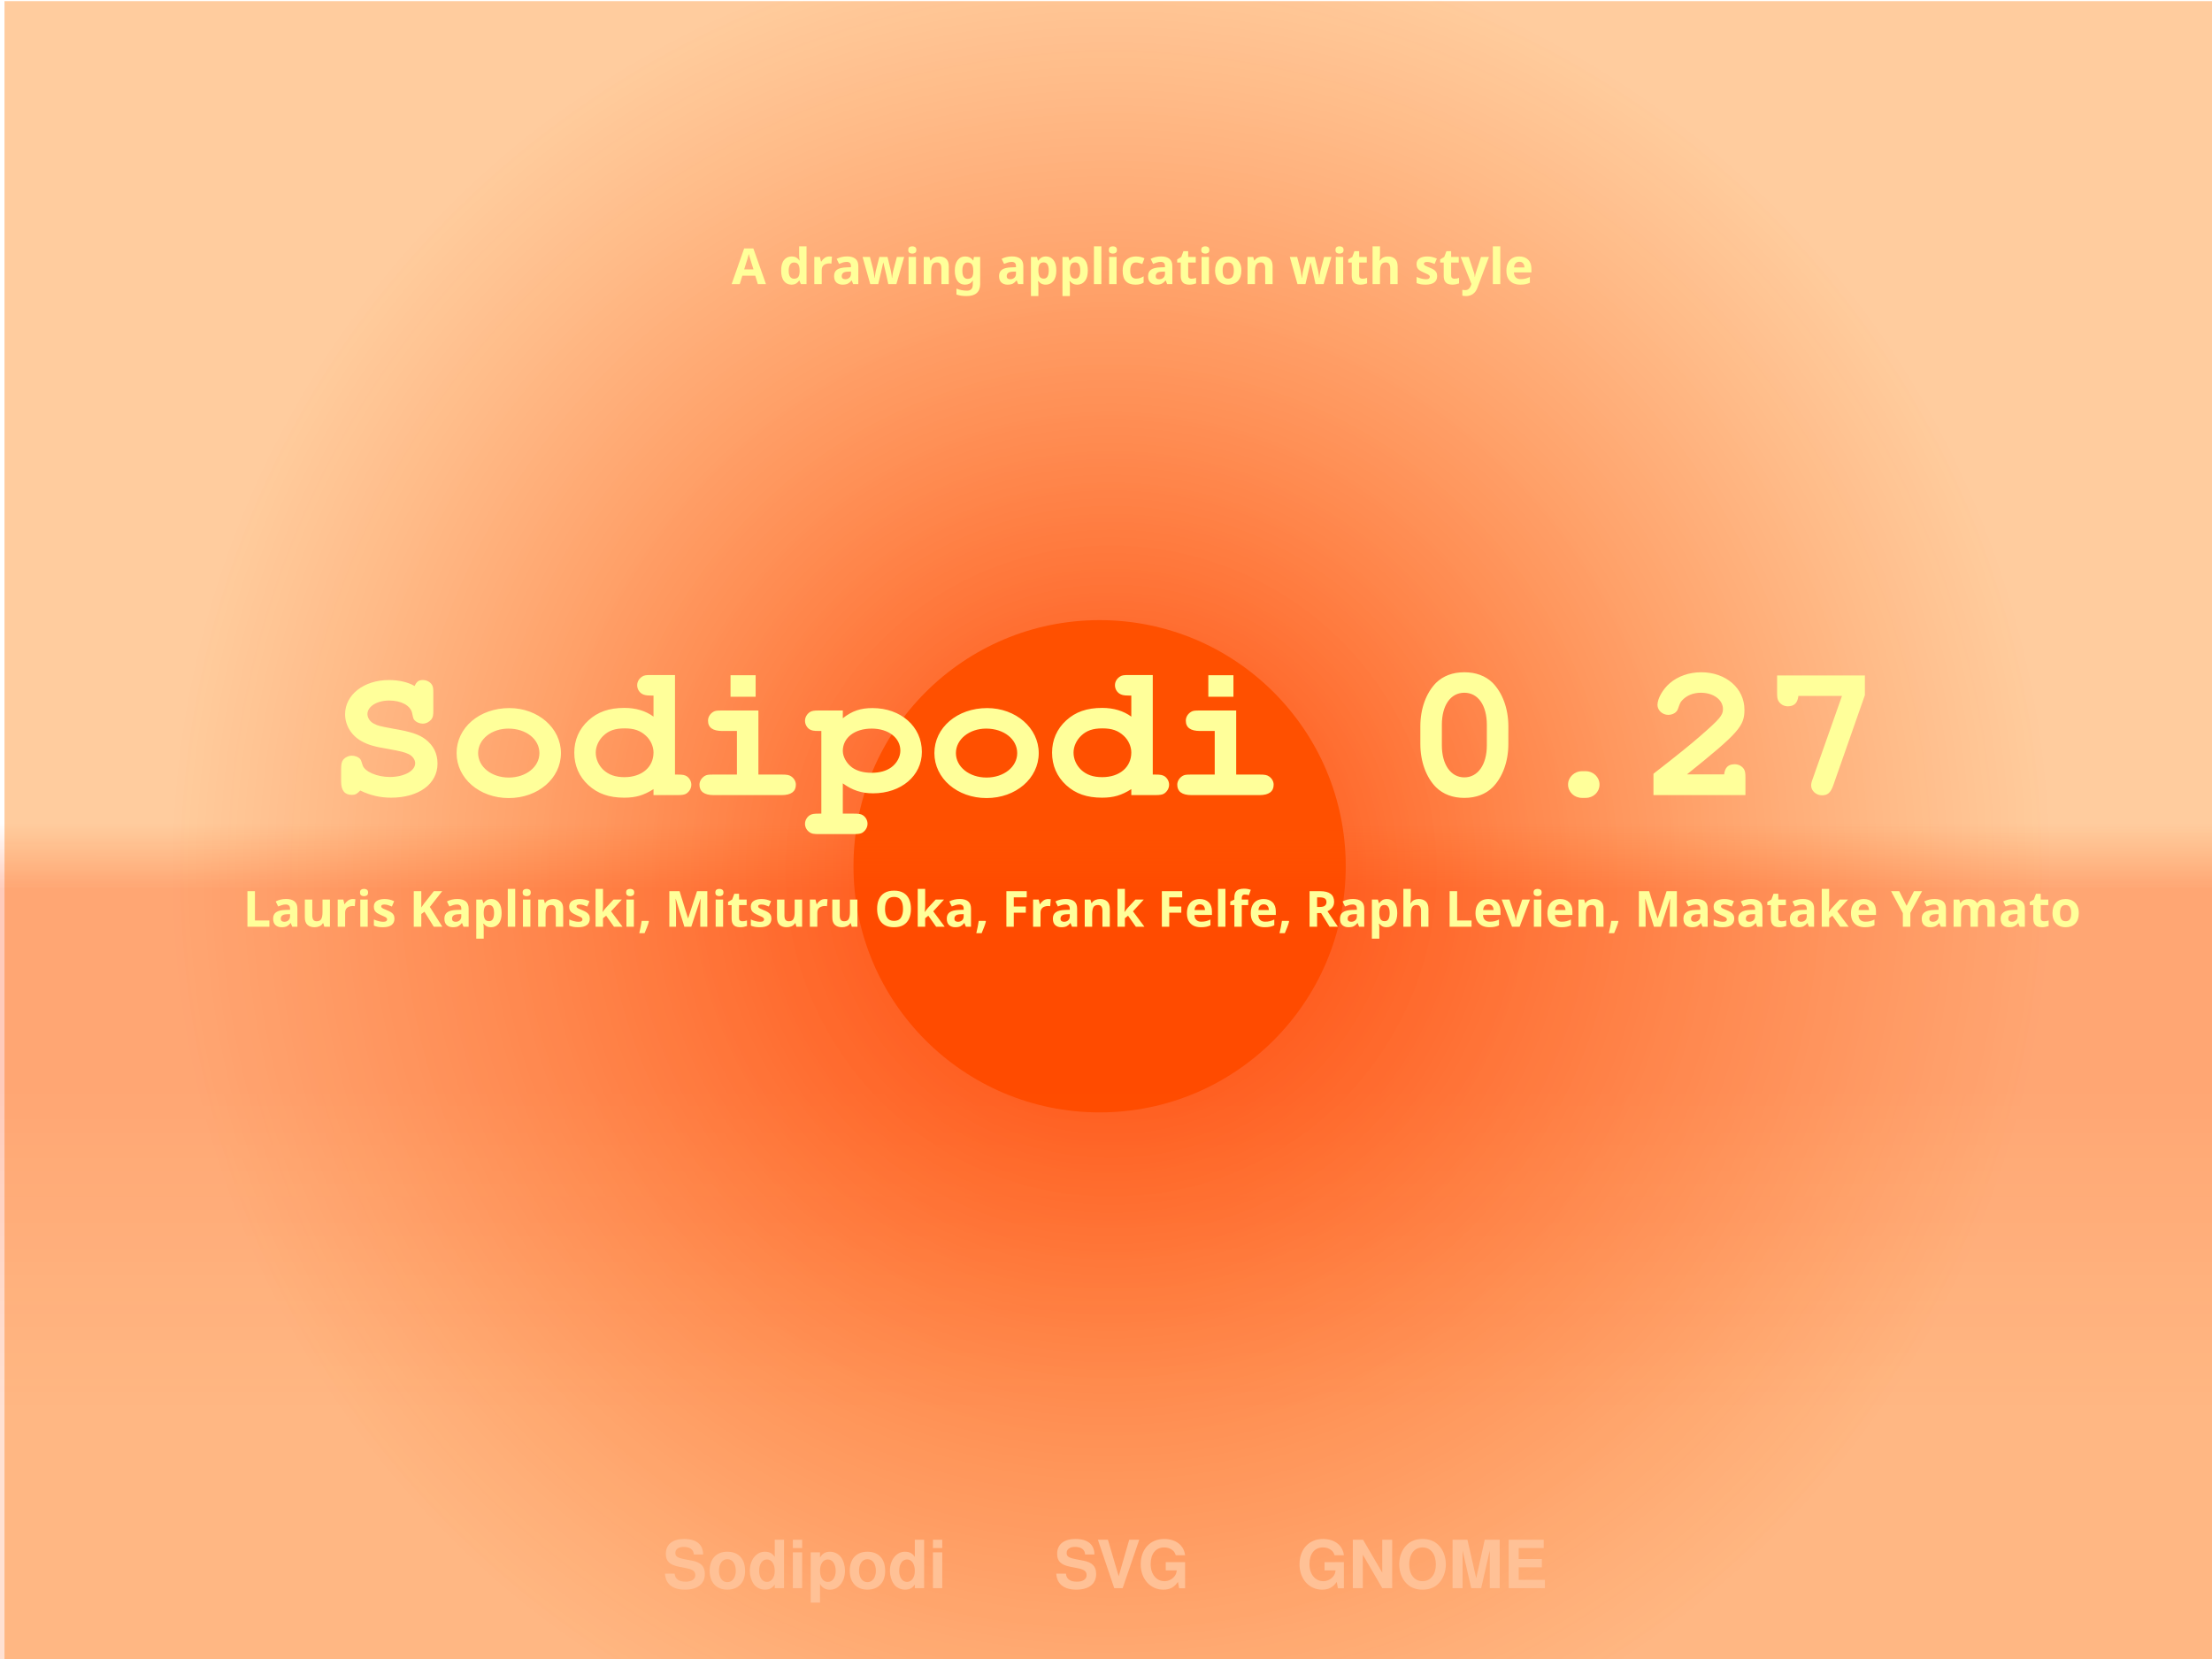
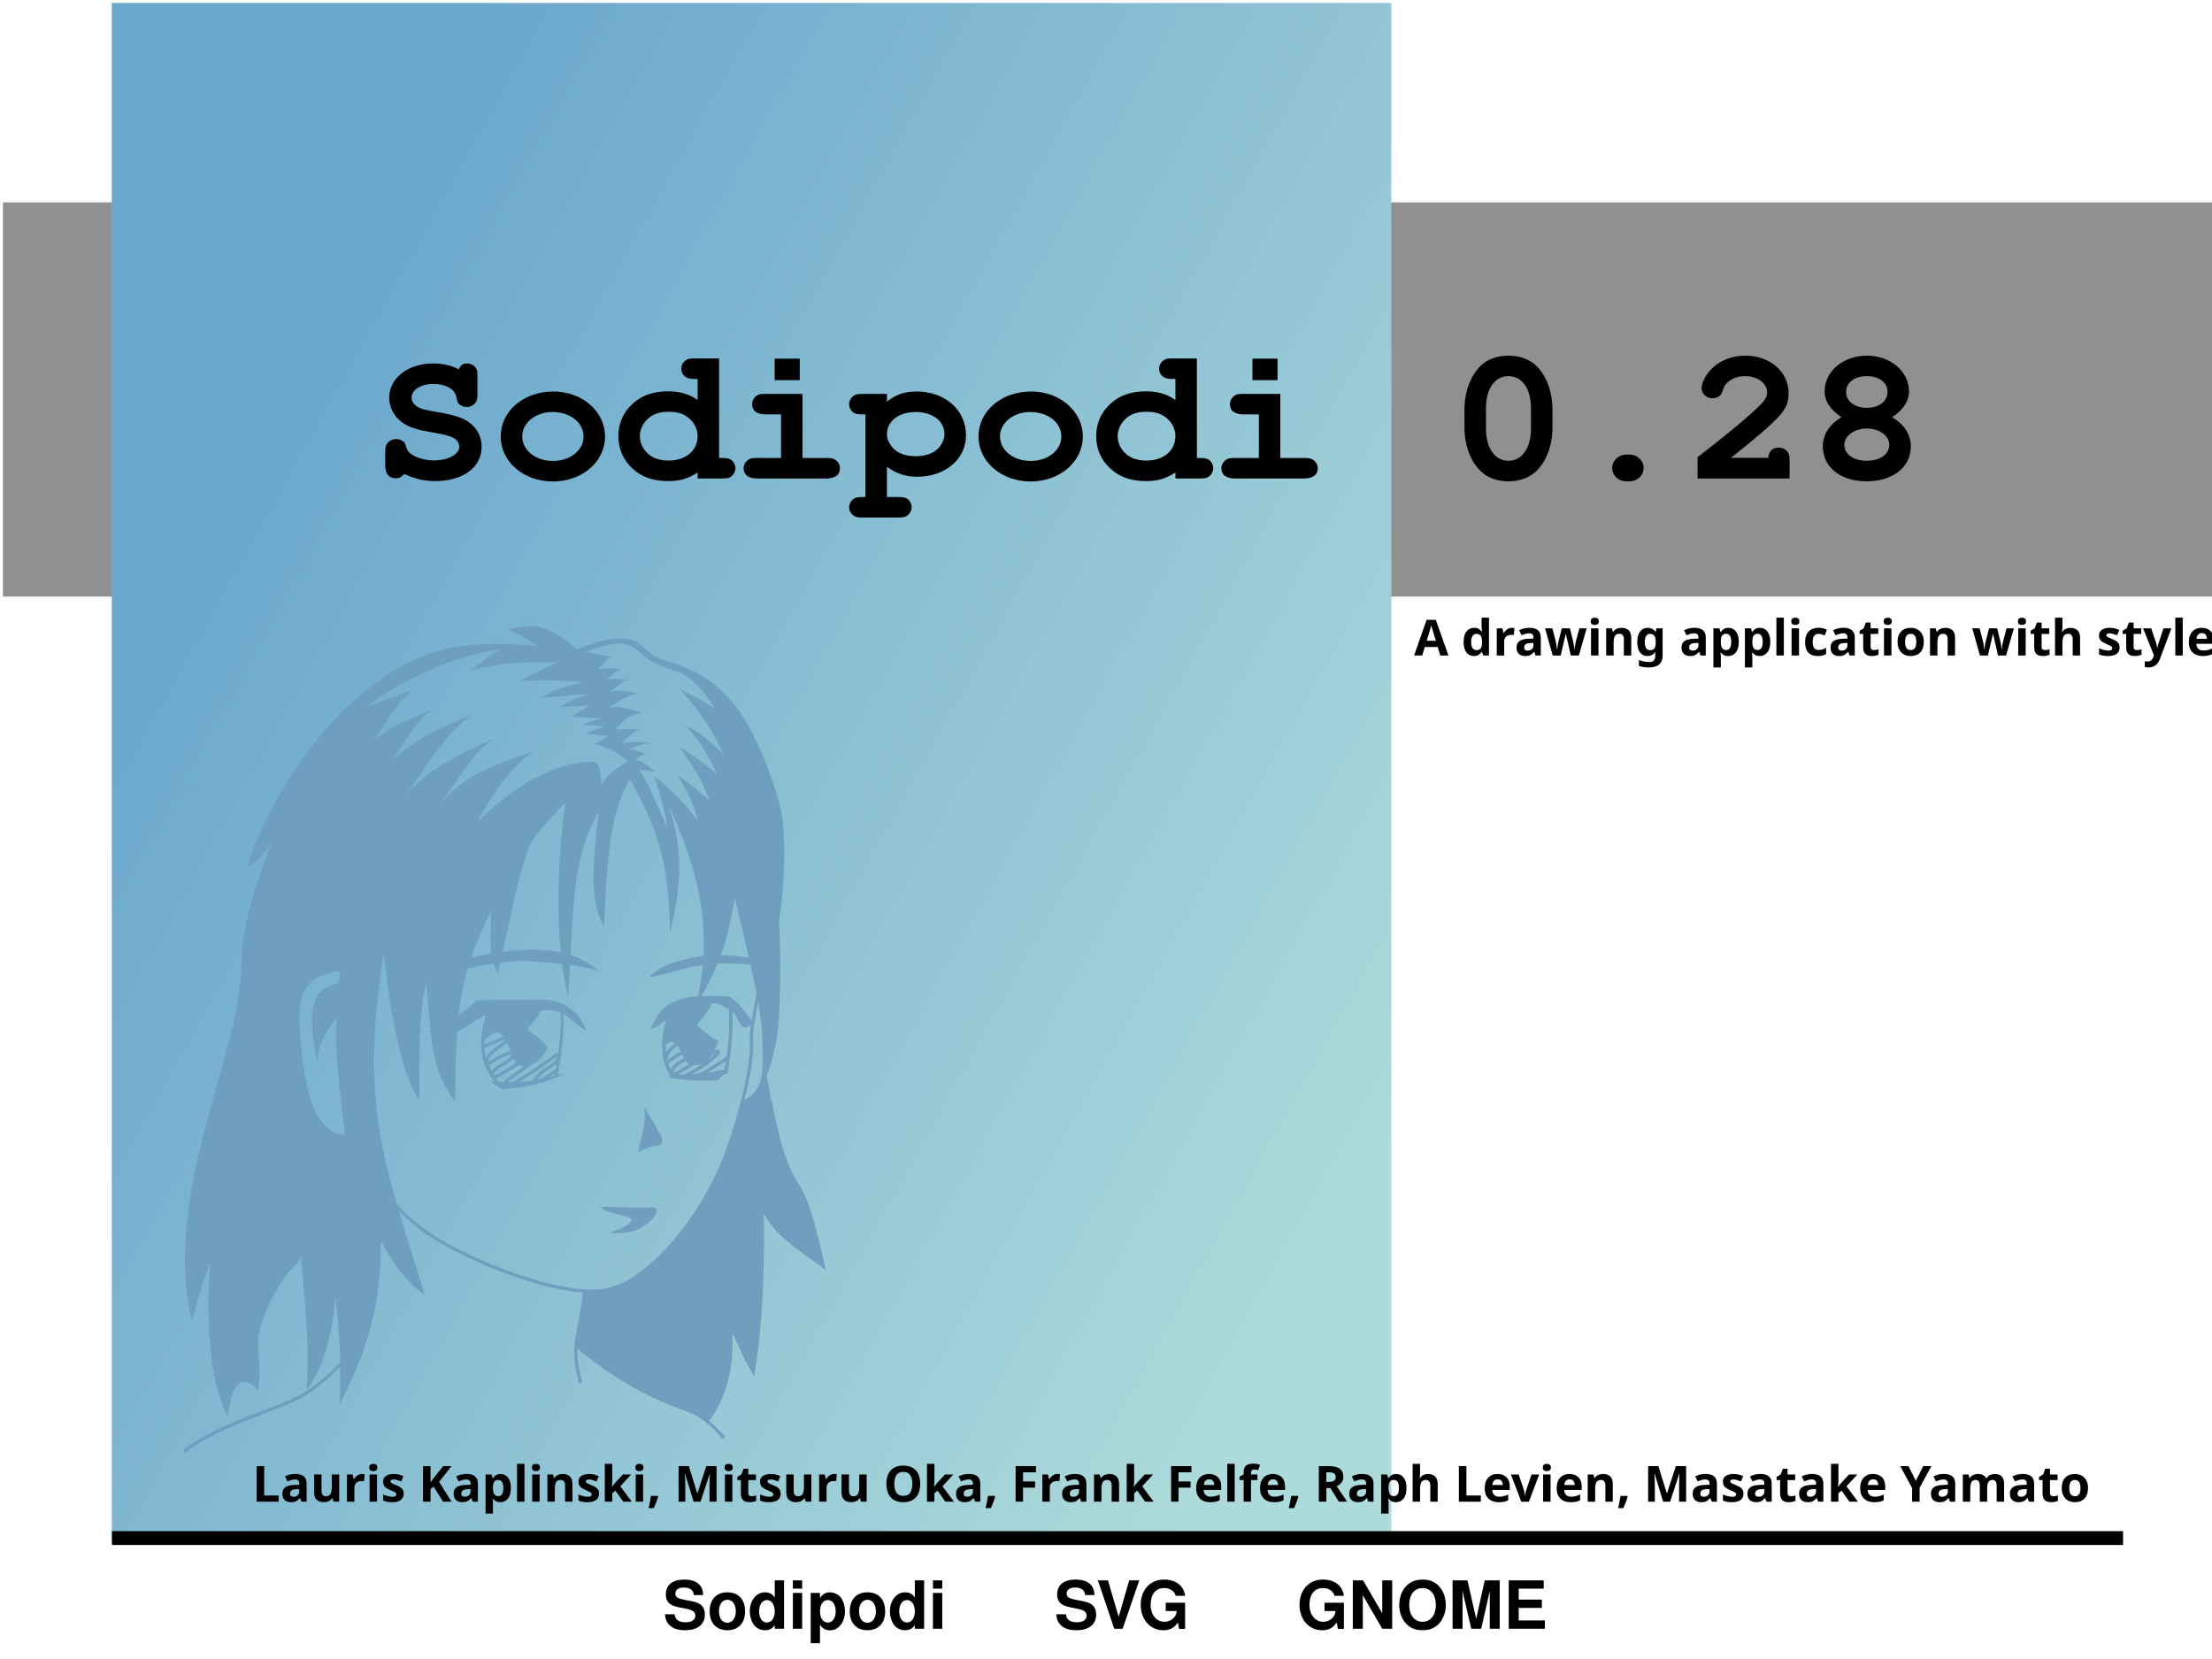
<svg xmlns="http://www.w3.org/2000/svg" xmlns:xlink="http://www.w3.org/1999/xlink" width="800" height="600" id="svg1212">
  <defs id="defs1214">
    <linearGradient id="linearGradient93">
      <stop style="stop-color:#ff3f00;stop-opacity:0.718;" offset="0" id="stop94" />
      <stop style="stop-color:#ff5200;stop-opacity:0;" offset="1" id="stop95" />
    </linearGradient>
    <linearGradient id="linearGradient89">
      <stop style="stop-color:#ff3f00;stop-opacity:0.773;" offset="0" id="stop90" />
      <stop style="stop-color:#ff5200;stop-opacity:0.49;" offset="1" id="stop91" />
    </linearGradient>
    <linearGradient id="linearGradient1417">
-       <stop style="stop-color:#ff3f00;stop-opacity:1;" offset="0" id="stop1418" />
-       <stop style="stop-color:#ff9f47;stop-opacity:0.529;" offset="1" id="stop1419" />
+       <stop style="stop-color:#addada;stop-opacity:1;" offset="0" id="stop1418" />
+       <stop style="stop-color:#6aa7cd;stop-opacity:1;" offset="1" id="stop1419" />
    </linearGradient>
-     <linearGradient xlink:href="#linearGradient89" id="linearGradient1420" x1="0.491" y1="0.25" x2="0.491" y2="0.67" gradientUnits="objectBoundingBox" gradientTransform="translate(0,-4.21857e-08)" spreadMethod="pad" />
+     <linearGradient xlink:href="#linearGradient1417" id="linearGradient1420" x1="0.87" y1="0.945" x2="0.028" y2="0.391" gradientUnits="objectBoundingBox" gradientTransform="translate(-3.47873e-09,-2.36896e-11)" spreadMethod="pad" />
    <linearGradient xlink:href="#linearGradient1417" id="linearGradient1421" x1="0.428" y1="0.905" x2="0.873" y2="0.699" />
    <radialGradient xlink:href="#linearGradient1417" id="radialGradient87" cx="0.495" cy="0.519" fx="0.495" fy="0.519" r="0.488" gradientUnits="objectBoundingBox" spreadMethod="pad" gradientTransform="matrix(0.862661,0,0,1.1592,0.0725697,-0.0784275)" />
    <linearGradient x1="0.447" y1="0.031" x2="0.454" y2="0.976" xlink:href="#linearGradient93" id="linearGradient96" gradientUnits="objectBoundingBox" gradientTransform="matrix(1,0,0,1,0,8.44128e-05)" spreadMethod="pad" />
  </defs>
-   <rect style="fill:url(#radialGradient87);fill-opacity:1;fill-rule:evenodd;stroke:none;stroke-opacity:1;stroke-width:1pt;stroke-linejoin:miter;stroke-linecap:butt;" id="rect21" x="1.628" y="0.407" width="801.086" height="601.357" rx="0" ry="0" />
-   <path style="fill:#ff5000;fill-opacity:1;fill-rule:evenodd;stroke:none;stroke-opacity:1;stroke-width:1pt;stroke-linejoin:miter;stroke-linecap:butt;" id="path85" d="M 486.705 297.688 A 89.017 89.017 0 1 0 308.671,297.688 A 89.017 89.017 0 1 0 486.705 297.688 L 397.688 297.688 z" transform="translate(0,15.607)" />
-   <rect style="fill:url(#linearGradient1420);fill-opacity:0.351;fill-rule:evenodd;stroke:none;stroke-opacity:1;stroke-width:1pt;stroke-linejoin:miter;stroke-linecap:butt;" id="rect88" x="0" y="320.809" width="802.312" height="284.393" rx="0" ry="0" />
-   <rect style="fill:url(#linearGradient96);fill-opacity:0.351;fill-rule:evenodd;stroke:none;stroke-opacity:1;stroke-width:1pt;stroke-linejoin:miter;stroke-linecap:butt;" id="rect92" x="0" y="-320.809" width="803.946" height="23.699" rx="0" ry="0" transform="matrix(1,0,0,-1,-1.97302,0)" />
-   <text style="fill:#ffff9a;stroke:none;font-family:Courier;font-style:normal;font-weight:bold;font-size:72;text-anchor:middle;writing-mode:lr;fill-opacity:1;stroke-opacity:1;stroke-width:1pt;stroke-linejoin:miter;stroke-linecap:butt;" x="412.249" y="287.556" id="title" transform="translate(-12.2486,0)">
-     <tspan x="412.249" y="287.556" id="tspan29" style="fill:#ffff9a;fill-opacity:1;">
- Sodipodi 0.27</tspan>
-   </text>
-   <a xlink:href="http://www.sodipodi.com/" style="font-size:12;fill:#ffc196;fill-opacity:1;" id="a89" transform="translate(222.189,-4.90124)">
-     <text x="17.544" y="579.274" style="font-size:24;font-weight:bold;fill:#ffc196;fill-opacity:1;fill-rule:evenodd;stroke-width:1pt;font-family:Helvetica;" id="text1192">
-       <tspan x="17.544" y="579.274" id="tspan1313" style="fill:#ffc196;fill-opacity:1;">
+   <rect style="fill:#909090;fill-opacity:1;stroke:none;stroke-opacity:1;fill-rule:evenodd;stroke-width:1pt;stroke-linejoin:miter;stroke-linecap:butt;" id="rect46" x="1.064" y="73.203" width="798.936" height="142.553" rx="0" ry="0" />
+   <rect style="fill:url(#linearGradient1420);fill-opacity:1;stroke:none;stroke-opacity:1;fill-rule:evenodd;stroke-width:1pt;stroke-linejoin:miter;stroke-linecap:butt;" id="rect45" x="40.425" y="1.064" width="462.766" height="555.893" rx="0" ry="0" />
+   <a xlink:href="http://www.sodipodi.com/" style="font-size:12;fill:#000000;fill-opacity:1;" id="a89" transform="translate(222.189,9.77981)">
+     <text x="17.544" y="579.274" style="font-size:24;font-weight:bold;fill:#000000;fill-opacity:1;fill-rule:evenodd;stroke-width:1pt;font-family:Helvetica;" id="text1192">
+       <tspan x="17.544" y="579.274" id="tspan1313" style="fill:#000000;fill-opacity:1;">
Sodipodi</tspan>
    </text>
  </a>
-   <a xlink:href="http://www.w3.org/TR/SVG/" style="font-size:12;fill:#ffc196;fill-opacity:1;" id="a93" transform="translate(222.189,-4.90124)">
-     <text x="159.064" y="579.274" style="font-size:24;font-weight:bold;fill:#ffc196;fill-opacity:1;fill-rule:evenodd;stroke-width:1pt;font-family:Helvetica;" id="text1315">
-       <tspan x="159.064" y="579.274" id="tspan1318" style="fill:#ffc196;fill-opacity:1;">
+   <a xlink:href="http://www.w3.org/TR/SVG/" style="font-size:12;fill:#000000;fill-opacity:1;" id="a93" transform="translate(222.189,9.77981)">
+     <text x="159.064" y="579.274" style="font-size:24;font-weight:bold;fill:#000000;fill-opacity:1;fill-rule:evenodd;stroke-width:1pt;font-family:Helvetica;" id="text1315">
+       <tspan x="159.064" y="579.274" id="tspan1318" style="fill:#000000;fill-opacity:1;">
SVG</tspan>
    </text>
  </a>
-   <a xlink:href="http://www.gnome.org/" style="font-size:12;fill:#ffc196;fill-opacity:1;" id="a97" transform="translate(222.189,-4.90124)">
-     <text x="246.784" y="579.274" style="font-size:24;font-weight:bold;fill:#ffc196;fill-opacity:1;fill-rule:evenodd;stroke-width:1pt;font-family:Helvetica;" id="text1320">
-       <tspan x="246.784" y="579.274" id="tspan1323" style="fill:#ffc196;fill-opacity:1;">
+   <a xlink:href="http://www.gnome.org/" style="font-size:12;fill:#000000;fill-opacity:1;" id="a97" transform="translate(222.189,9.77981)">
+     <text x="246.784" y="579.274" style="font-size:24;font-weight:bold;fill:#000000;fill-opacity:1;fill-rule:evenodd;stroke-width:1pt;font-family:Helvetica;" id="text1320">
+       <tspan x="246.784" y="579.274" id="tspan1323" style="fill:#000000;fill-opacity:1;">
GNOME</tspan>
    </text>
  </a>
-   <text x="81.947" y="335.161" style="font-size:18;font-weight:bold;fill:#ffff9a;fill-rule:evenodd;stroke-width:1pt;font-family:Book Antiqua;fill-opacity:1;" id="text1187" transform="translate(5.91828,0)">
-     <tspan x="81.947" y="335.161" id="tspan1190" style="fill:#ffff9a;fill-opacity:1;">
+   <text x="91.211" y="543.106" style="font-size:18;font-weight:bold;fill:#000000;fill-rule:evenodd;stroke-width:1pt;font-family:Book Antiqua;fill-opacity:1;" id="text1187">
+     <tspan x="91.211" y="543.105" id="tspan1190" style="fill:#000000;fill-opacity:1;">
Lauris Kaplinski, Mitsuru Oka, Frank Felfe, Raph Levien, Masatake Yamato</tspan>
  </text>
-   <text x="270.533" y="102.766" style="font-size:18;font-weight:bold;fill:#ffff9a;fill-rule:evenodd;stroke-width:1pt;font-family:Book Antiqua;fill-opacity:1;" id="text1180" transform="translate(-5.92865,0)">
-     <tspan x="270.533" y="102.767" id="tspan1195" style="fill:#ffff9a;fill-opacity:1;">
+   <text x="511.421" y="237.08" style="font-size:18;font-weight:bold;fill:#000000;fill-rule:evenodd;stroke-width:1pt;font-family:Book Antiqua;fill-opacity:1;" id="text1180">
+     <tspan x="511.421" y="237.08" id="tspan1195" style="fill:#000000;fill-opacity:1;">
A drawing application with style</tspan>
  </text>
+   <path style="fill:none;fill-rule:evenodd;stroke:black;stroke-opacity:1;stroke-width:5;stroke-linejoin:miter;stroke-linecap:butt;fill-opacity:1;stroke-dasharray:none;stroke-dashoffset:0;" d="M 69.208 553.372 L 740.176 553.372 " id="path44" transform="matrix(1.08403,0,0,1,-34.5391,2.89325)" />
+   <text style="fill:#000000;stroke:none;font-family:Courier;font-style:normal;font-weight:bold;font-size:72;text-anchor:middle;writing-mode:lr;fill-opacity:1;stroke-opacity:1;stroke-width:1pt;stroke-linejoin:miter;stroke-linecap:butt;" x="415.957" y="173.053" id="title">
+     <tspan x="415.957" y="173.053" id="tspan42" style="fill:#000000;fill-opacity:1;">
+ Sodipodi 0.28</tspan>
+   </text>
+   <g id="g259">
+     <path style="font-size:12;fill:#6f9fbf;fill-rule:evenodd;stroke-width:1pt;" d="M 418.013 385.123 C 411.781 370.581 406.068 368.504 401.914 365.907 C 397.759 363.31 390.488 360.714 376.466 361.233 C 362.444 361.752 338.555 361.233 333.361 362.272 C 331.284 366.946 307.914 380.968 297.008 385.642 C 309.472 388.239 315.184 388.239 321.936 384.603 C 328.687 380.968 339.074 371.1 355.173 369.542 C 371.273 367.984 392.565 365.907 401.394 372.658 C 410.223 379.41 412.3 382.526 418.013 385.123 z " id="path25" transform="matrix(0.473988,0,0,0.473988,14.016,190.251)" />
+     <path style="font-size:12;fill:#6f9fbf;fill-rule:evenodd;stroke-width:1pt;" d="M 469.947 379.41 C 476.179 365.907 480.333 361.233 491.24 357.078 C 502.146 352.924 519.284 353.962 530.19 354.482 C 540.057 361.233 543.693 369.023 548.367 374.736 C 543.173 378.891 541.096 379.41 537.98 374.736 C 534.864 370.062 533.306 360.194 519.803 359.675 C 506.3 359.156 493.836 363.31 482.93 371.62 C 472.024 379.929 474.101 377.333 469.947 379.41 z " id="path26" transform="matrix(0.473988,0,0,0.473988,12.5045,192.39)" />
+     <path style="font-size:12;fill:#6f9fbf;fill-rule:evenodd;stroke-width:1pt;" d="M 343.748 423.034 C 366.079 426.67 377.924 423.212 402.317 417.41 C 374.719 430.216 361.164 428.227 353.615 429.786 C 348.422 426.67 348.941 426.15 343.748 423.034 z " id="path27" transform="matrix(0.473988,0,0,0.473988,14.016,190.251)" />
+     <path style="font-size:12;fill:#6f9fbf;fill-rule:evenodd;stroke-width:1pt;" d="M 481.891 415.763 C 504.223 416.283 520.322 415.244 529.67 410.57 C 524.996 414.725 522.4 417.321 521.361 418.36 C 503.184 419.399 492.278 417.841 481.891 415.763 z " id="path28" transform="matrix(0.473988,0,0,0.473988,12.5045,192.39)" />
+     <path style="font-size:12;fill:#6f9fbf;fill-rule:evenodd;stroke-width:1pt;" d="M 468.908 439.653 C 476.698 453.156 479.814 458.868 481.372 461.465 C 482.93 464.062 483.449 468.736 479.295 469.255 C 475.14 469.774 467.869 471.852 463.715 474.968 C 468.389 457.31 469.947 450.04 468.908 439.653 z " id="path29" transform="matrix(0.473988,0,0,0.473988,10.809,191.855)" />
+     <path style="font-size:12;fill:#6f9fbf;fill-rule:evenodd;stroke-width:1pt;" d="M 468.908 339.94 C 477.217 330.073 493.317 326.438 507.339 323.841 C 521.361 321.244 538.499 323.841 548.367 325.399 C 558.234 326.957 557.195 326.957 561.35 331.111 C 546.289 330.073 528.112 327.995 512.013 330.073 C 495.914 332.15 479.295 338.382 468.908 339.94 z " id="path30" transform="matrix(0.473988,0,0,0.473988,12.5045,192.39)" />
+     <path style="font-size:12;fill:#6f9fbf;fill-rule:evenodd;stroke-width:1pt;" d="M 427.361 339.421 C 413.858 328.515 399.317 322.802 373.35 323.322 C 347.383 323.841 311.03 331.631 291.295 343.576 C 321.416 340.46 350.499 330.073 377.505 332.15 C 404.51 334.228 414.378 335.785 427.361 339.421 z " id="path31" transform="matrix(0.473988,0,0,0.473988,14.016,190.251)" />
+     <path style="font-size:12;fill:#6f9fbf;fill-rule:evenodd;stroke-width:1pt;" d="M 435.151 515.995 C 459.56 516.515 466.311 517.034 472.024 516.515 C 477.737 515.995 479.814 517.553 477.217 522.227 C 474.621 526.901 464.234 534.692 458.002 535.211 C 451.77 535.73 449.173 536.769 442.941 535.73 C 451.77 532.614 459.041 528.979 459.041 525.863 C 459.041 522.747 439.825 521.708 435.151 515.995 z " id="path32" transform="matrix(0.473988,0,0,0.473988,10.809,191.855)" />
+     <path style="font-size:12;fill:#6f9fbf;fill-rule:evenodd;stroke-width:1pt;" d="M 343.228 367.465 C 334.4 390.835 335.438 411.089 349.461 425.631 C 371.273 426.15 388.93 421.995 395.681 420.437 C 399.317 401.222 400.875 384.603 400.356 369.023 C 370.754 361.233 359.328 365.907 343.228 367.465 z M 339.961 392.393 C 339.961 404.857 341.67 410.05 351.019 424.592 C 372.831 425.111 386.333 422.514 393.084 420.956 C 396.72 401.741 398.798 386.681 398.279 371.101 C 390.878 369.153 389.074 368.786 382.712 369.971 C 381.123 375.196 376.447 378.666 372.853 384.028 C 378.4 388.728 382.656 389.863 388.027 397.892 C 387.154 401.882 380.127 410.993 373.521 412.001 C 367.23 413.018 362.629 410.119 360.282 402.188 C 354.286 380.682 347.415 385.437 339.961 392.393 z " id="path37" transform="matrix(0.473988,0,0,0.473988,14.016,190.251)" />
+     <path style="font-size:12;fill:#6f9fbf;fill-rule:evenodd;stroke-width:1pt;" d="M 344.368 390.924 C 344.368 403.388 345.342 401.971 349.55 413.942 C 371.362 414.461 382.294 411.497 389.045 409.939 C 392.681 390.724 392.922 379.336 392.403 363.756 C 385.002 361.808 385.769 358.504 379.407 359.689 C 377.818 364.914 371.673 370.954 368.079 376.316 C 373.626 381.016 377.515 385.456 384.355 387.977 C 383.482 391.967 377.924 405.485 371.318 406.493 C 365.027 407.51 359.324 407.181 356.977 399.25 C 351.715 386.558 348.517 388.742 344.368 390.924 z M 345.431 367.465 C 339.908 390.468 339.477 401.174 348.359 416.45 C 370.171 416.969 384.523 415.018 391.274 413.46 C 394.91 394.245 395.734 376.524 395.215 360.944 C 370.754 351.685 365.571 357.828 345.431 367.465 z " id="path43" transform="matrix(0.473988,0,0,0.473988,77.6045,192.39)" />
+     <path style="font-size:12;fill:#6f9fbf;fill-rule:evenodd;stroke-width:1pt;" d="M 543.974 435.166 C 561.049 426.571 558.947 412.905 558.947 390.83 C 558.947 368.756 551.588 338.271 537.923 280.456 C 533.718 303.582 529.513 328.81 507.439 363.5 C 523.206 308.838 509.541 257.33 487.466 210.027 C 496.927 239.46 499.029 263.637 488.517 306.736 C 487.466 260.483 482.21 233.153 458.033 190.054 C 441.214 215.282 440.163 260.483 438.06 302.531 C 425.446 279.405 430.702 249.972 433.856 215.282 C 413.883 248.92 414.934 284.661 410.729 356.141 C 401.269 320.401 401.269 257.33 408.627 207.924 C 400.218 216.334 397.064 219.487 386.552 232.101 C 376.04 244.716 369.733 281.507 357.119 338.271 C 349.761 323.555 351.863 316.196 351.863 289.917 C 329.788 337.22 324.532 357.193 324.532 436.031 C 306.662 411.854 306.662 393.984 302.457 344.578 C 297.201 366.653 297.201 387.677 297.201 434.98 C 282.485 411.854 276.178 372.96 269.871 323.555 C 252 438.134 268.819 479.13 301.406 583.197 C 289.843 575.839 279.331 563.225 267.768 542.201 C 267.768 590.556 259.359 621.04 236.233 667.292 C 237.284 647.32 237.284 616.835 233.079 585.3 C 232.028 603.17 225.721 638.91 211.004 655.729 C 213.107 631.552 212.055 610.528 206.799 554.815 C 200.492 565.327 195.236 563.225 181.571 592.658 C 167.906 622.091 178.417 626.296 174.213 655.729 C 162.65 644.166 154.24 648.371 151.087 675.702 C 137.421 652.576 134.268 604.221 137.421 559.02 C 133.216 569.532 131.114 575.839 123.756 603.17 C 106.937 539.048 133.216 457.055 146.882 408.701 C 160.547 360.346 161.598 339.322 161.598 323.555 C 161.598 307.787 171.059 270.995 183.673 240.511 C 179.469 243.665 177.366 249.972 165.803 257.33 C 171.059 235.255 200.492 171.133 246.744 130.136 C 292.997 89.14 328.737 82.833 387.603 88.089 C 382.347 84.935 378.143 81.782 365.528 75.475 C 383.399 71.27 393.91 70.219 417.562 90.717 C 446.47 78.628 459.084 81.782 465.391 87.038 C 471.698 92.294 475.903 96.499 486.415 99.652 C 496.927 102.806 520.053 110.164 537.923 133.29 C 555.793 156.416 572.612 201.617 574.714 224.743 C 576.817 247.869 574.714 280.456 571.561 298.326 C 573.663 327.759 572.612 375.063 569.459 389.779 C 566.305 404.496 565.254 408.701 562.1 416.059 C 570.51 459.158 575.766 482.284 586.277 498.051 C 596.789 513.819 603.096 546.406 607.301 564.276 C 581.022 545.355 569.459 537.996 559.998 521.177 C 561.049 581.095 556.844 621.04 552.64 645.217 C 542.128 628.398 540.025 618.938 535.821 612.631 C 538.974 655.729 517.95 679.907 517.637 679.976 C 513.599 677.568 510.98 674.996 505.336 672.548 C 492.802 667.112 461.186 658.883 416.676 622.042 C 417.761 612.533 421.767 596.863 423.434 580.068 C 428.788 580.132 438.06 580.044 442.265 578.993 C 475.903 570.583 515.848 519.075 531.616 474.925 C 535.558 463.888 541.379 444.413 543.974 435.166 z M 235.181 336.169 C 203.646 341.425 205.748 362.448 205.748 374.012 C 205.748 385.575 208.902 425.52 217.311 442.339 C 225.721 459.158 235.181 461.26 240.437 461.26 C 236.233 426.571 232.028 392.933 234.13 371.909 C 220.465 387.677 219.414 400.291 219.414 406.598 C 213.107 374.012 211.004 350.885 234.13 345.629 C 237.284 342.476 237.284 338.271 235.181 336.169 z M 423.431 92.874 C 443.129 86.185 454.278 82.468 464.313 92.131 C 474.347 101.794 486.983 105.139 496.275 108.484 C 505.566 111.829 517.459 126.695 522.662 135.986 C 508.539 126.695 501.849 124.093 495.903 121.12 C 514.114 140.817 522.662 156.427 529.352 170.921 C 516.344 157.542 507.053 152.339 500.363 148.622 C 512.627 162.373 520.06 176.124 524.148 185.787 C 509.654 173.523 502.593 169.434 495.531 164.975 C 511.884 188.389 514.486 195.45 518.202 205.856 C 504.451 193.22 500.734 191.733 493.673 186.159 C 503.708 202.511 507.424 212.174 510.026 222.209 C 495.16 201.768 483.639 193.592 476.577 187.645 C 482.895 208.829 485.125 217.006 486.24 226.669 C 477.32 206.971 469.887 188.388 464.684 182.442 C 473.232 183.557 474.719 183.929 477.32 183.929 C 468.401 176.867 464.684 175.009 461.711 175.009 C 465.056 172.408 468.401 170.549 470.259 170.549 C 461.34 167.576 458.366 166.833 456.508 166.833 C 465.056 163.86 469.516 162.001 473.976 162.745 C 463.941 159.771 456.88 162.001 451.677 162.001 C 457.251 157.17 459.481 153.825 465.428 151.595 C 456.88 151.595 452.048 151.223 446.845 151.967 C 452.792 144.534 457.623 140.446 467.658 138.959 C 452.792 135.243 450.933 134.128 442.014 135.243 C 450.19 128.925 457.995 124.836 465.428 124.465 C 456.136 122.978 449.075 121.12 442.757 122.978 C 451.305 117.032 452.42 114.43 456.88 113.687 C 448.703 113.315 445.359 112.572 439.784 114.059 C 446.474 109.599 446.474 106.254 452.048 105.511 C 441.642 105.511 439.041 104.024 433.466 106.254 C 438.297 101.051 439.041 97.706 444.987 96.963 C 431.979 94.361 429.378 92.874 423.431 92.874 z M 254.702 135.986 C 285.811 111.829 331.153 93.246 358.655 91.016 C 346.019 99.192 340.816 102.909 336.356 106.625 C 366.088 99.192 389.874 100.679 403.253 100.679 C 385.414 108.112 380.954 111.085 374.264 114.802 C 403.997 113.315 411.43 115.545 422.579 115.545 C 398.05 121.492 393.59 125.951 389.131 128.181 C 415.146 125.208 419.606 125.208 424.809 125.208 C 411.43 130.411 408.456 131.154 404.74 134.871 C 415.889 134.128 421.092 134.128 427.039 133.384 C 416.633 140.074 416.37 140.074 413.397 142.304 C 421.201 142.304 430.493 143.047 435.324 143.419 C 425.289 146.764 423.803 147.135 421.945 148.25 C 431.979 148.994 434.952 148.994 438.297 149.737 C 429.006 152.71 426.776 153.825 424.546 154.94 C 435.696 156.427 439.04 156.427 442.014 156.427 C 434.209 160.886 434.209 161.63 430.493 162.745 C 444.987 166.833 451.677 171.664 456.508 176.124 C 446.474 181.699 440.899 186.53 436.067 193.592 C 435.696 183.557 434.209 176.496 429.006 176.496 C 423.803 176.496 389.239 175.381 341.668 222.209 C 352.818 200.281 370.285 176.867 385.151 167.948 C 353.933 179.841 332.005 185.415 312.679 209.201 C 335.35 178.354 338.323 169.434 355.048 158.285 C 327.545 170.549 298.185 185.415 286.292 203.626 C 311.936 163.116 326.059 147.507 337.952 140.446 C 306.733 152.71 293.725 160.886 277.001 174.266 C 294.097 150.48 292.61 147.135 307.476 136.729 C 287.407 144.162 272.17 151.595 262.507 160.515 C 276.629 138.959 282.947 127.81 292.982 121.12 C 272.913 129.296 263.621 131.154 254.702 135.986 z " id="path24" transform="matrix(0.473988,0,0,0.473988,10.809,191.855)" />
+     <path style="font-size:12;fill:none;fill-rule:evenodd;stroke:#6f9fbf;stroke-width:2.5;" d="M 248.021 476.346 C 269.308 507.224 288.792 526.434 304.56 536.945 C 336.095 557.969 408.627 587.402 442.265 578.993 C 475.903 570.583 515.848 519.075 531.616 474.925 C 547.384 430.776 551.588 400.291 550.537 388.728 C 549.486 377.165 558.947 346.681 559.998 316.196 " id="path6" transform="matrix(0.473988,0,0,0.473988,10.809,191.855)" />
+     <path style="font-size:12;fill:none;fill-rule:evenodd;stroke:#6f9fbf;stroke-width:2.5;" d="M 262.512 498.051 C 258.308 573.737 258.307 597.914 252 613.682 C 245.693 629.45 222.567 654.678 197.339 665.19 C 172.11 675.702 137.421 686.214 117.449 703.033 " id="path7" transform="matrix(0.473988,0,0,0.473988,10.809,191.855)" />
+     <path style="font-size:12;fill:none;fill-rule:evenodd;stroke:#6f9fbf;stroke-width:2.5;" d="M 423.344 580.044 C 420.19 613.682 411.781 618.938 420.19 650.473 " id="path8" transform="matrix(0.473988,0,0,0.473988,10.809,191.855)" />
+     <path style="font-size:12;fill:none;fill-rule:evenodd;stroke:#6f9fbf;stroke-width:2.5;" d="M 417.037 622.091 C 461.186 658.883 492.722 667.292 505.336 672.548 C 517.95 677.804 529.513 692.521 529.513 692.521 " id="path9" transform="matrix(0.473988,0,0,0.473988,10.809,191.855)" />
+     <path style="font-size:12;fill:none;fill-rule:evenodd;stroke:#6f9fbf;stroke-width:2.5;" d="M 339.068 397.424 C 345.678 394.119 347.817 393.845 350.82 392.283 C 360.001 387.876 360.616 390.444 353.758 395.587 C 347.882 399.627 345.679 401.463 343.476 404.034 C 341.444 406.743 340.879 411.677 344.944 409.175 C 349.718 405.87 354.859 403.667 358.531 402.198 C 362.204 400.729 366.61 399.994 361.469 405.135 C 356.328 410.277 351.555 411.746 348.984 413.949 C 346.413 416.153 343.842 422.027 348.616 420.191 C 353.39 418.355 362.571 412.113 368.079 408.808 C 373.588 405.503 385.706 400.362 377.627 407.707 C 369.548 415.051 363.855 418.038 358.532 422.028 C 353.169 426.417 358.532 427.903 365.509 423.497 C 372.487 419.09 388.277 408.808 393.785 404.401 C 399.293 399.994 397.269 407.583 392.316 411.012 C 387.543 413.949 382.769 417.254 379.096 421.661 C 375.534 425.579 382.769 423.864 388.644 419.825 C 394.521 415.785 396.723 414.316 396.723 414.316 " id="path36" transform="matrix(0.473988,0,0,0.473988,14.016,190.251)" />
+     <path style="font-size:12;fill:none;fill-rule:evenodd;stroke:#6f9fbf;stroke-width:2.5;" d="M 339.068 397.424 C 345.678 394.119 347.817 393.845 350.82 392.283 C 360.001 387.876 360.616 390.444 353.758 395.587 C 347.882 399.627 345.679 401.463 343.476 404.034 C 341.444 406.743 339.811 413.457 343.876 410.955 C 348.65 407.65 354.859 403.667 358.531 402.198 C 362.204 400.729 366.61 399.994 361.469 405.135 C 356.328 410.277 351.555 411.746 348.984 413.949 C 346.413 416.153 343.486 422.383 348.26 420.547 C 353.034 418.711 362.571 412.113 368.079 408.808 C 373.588 405.503 385.706 400.362 377.627 407.707 C 369.548 415.051 364.923 416.97 357.82 420.96 C 351.855 424.488 364.227 423.276 371.204 418.87 C 378.182 414.463 381.158 413.079 386.666 408.672 " id="path42" transform="matrix(0.489018,0,0,0.489018,73.8995,182.696)" />
+   </g>
</svg>
